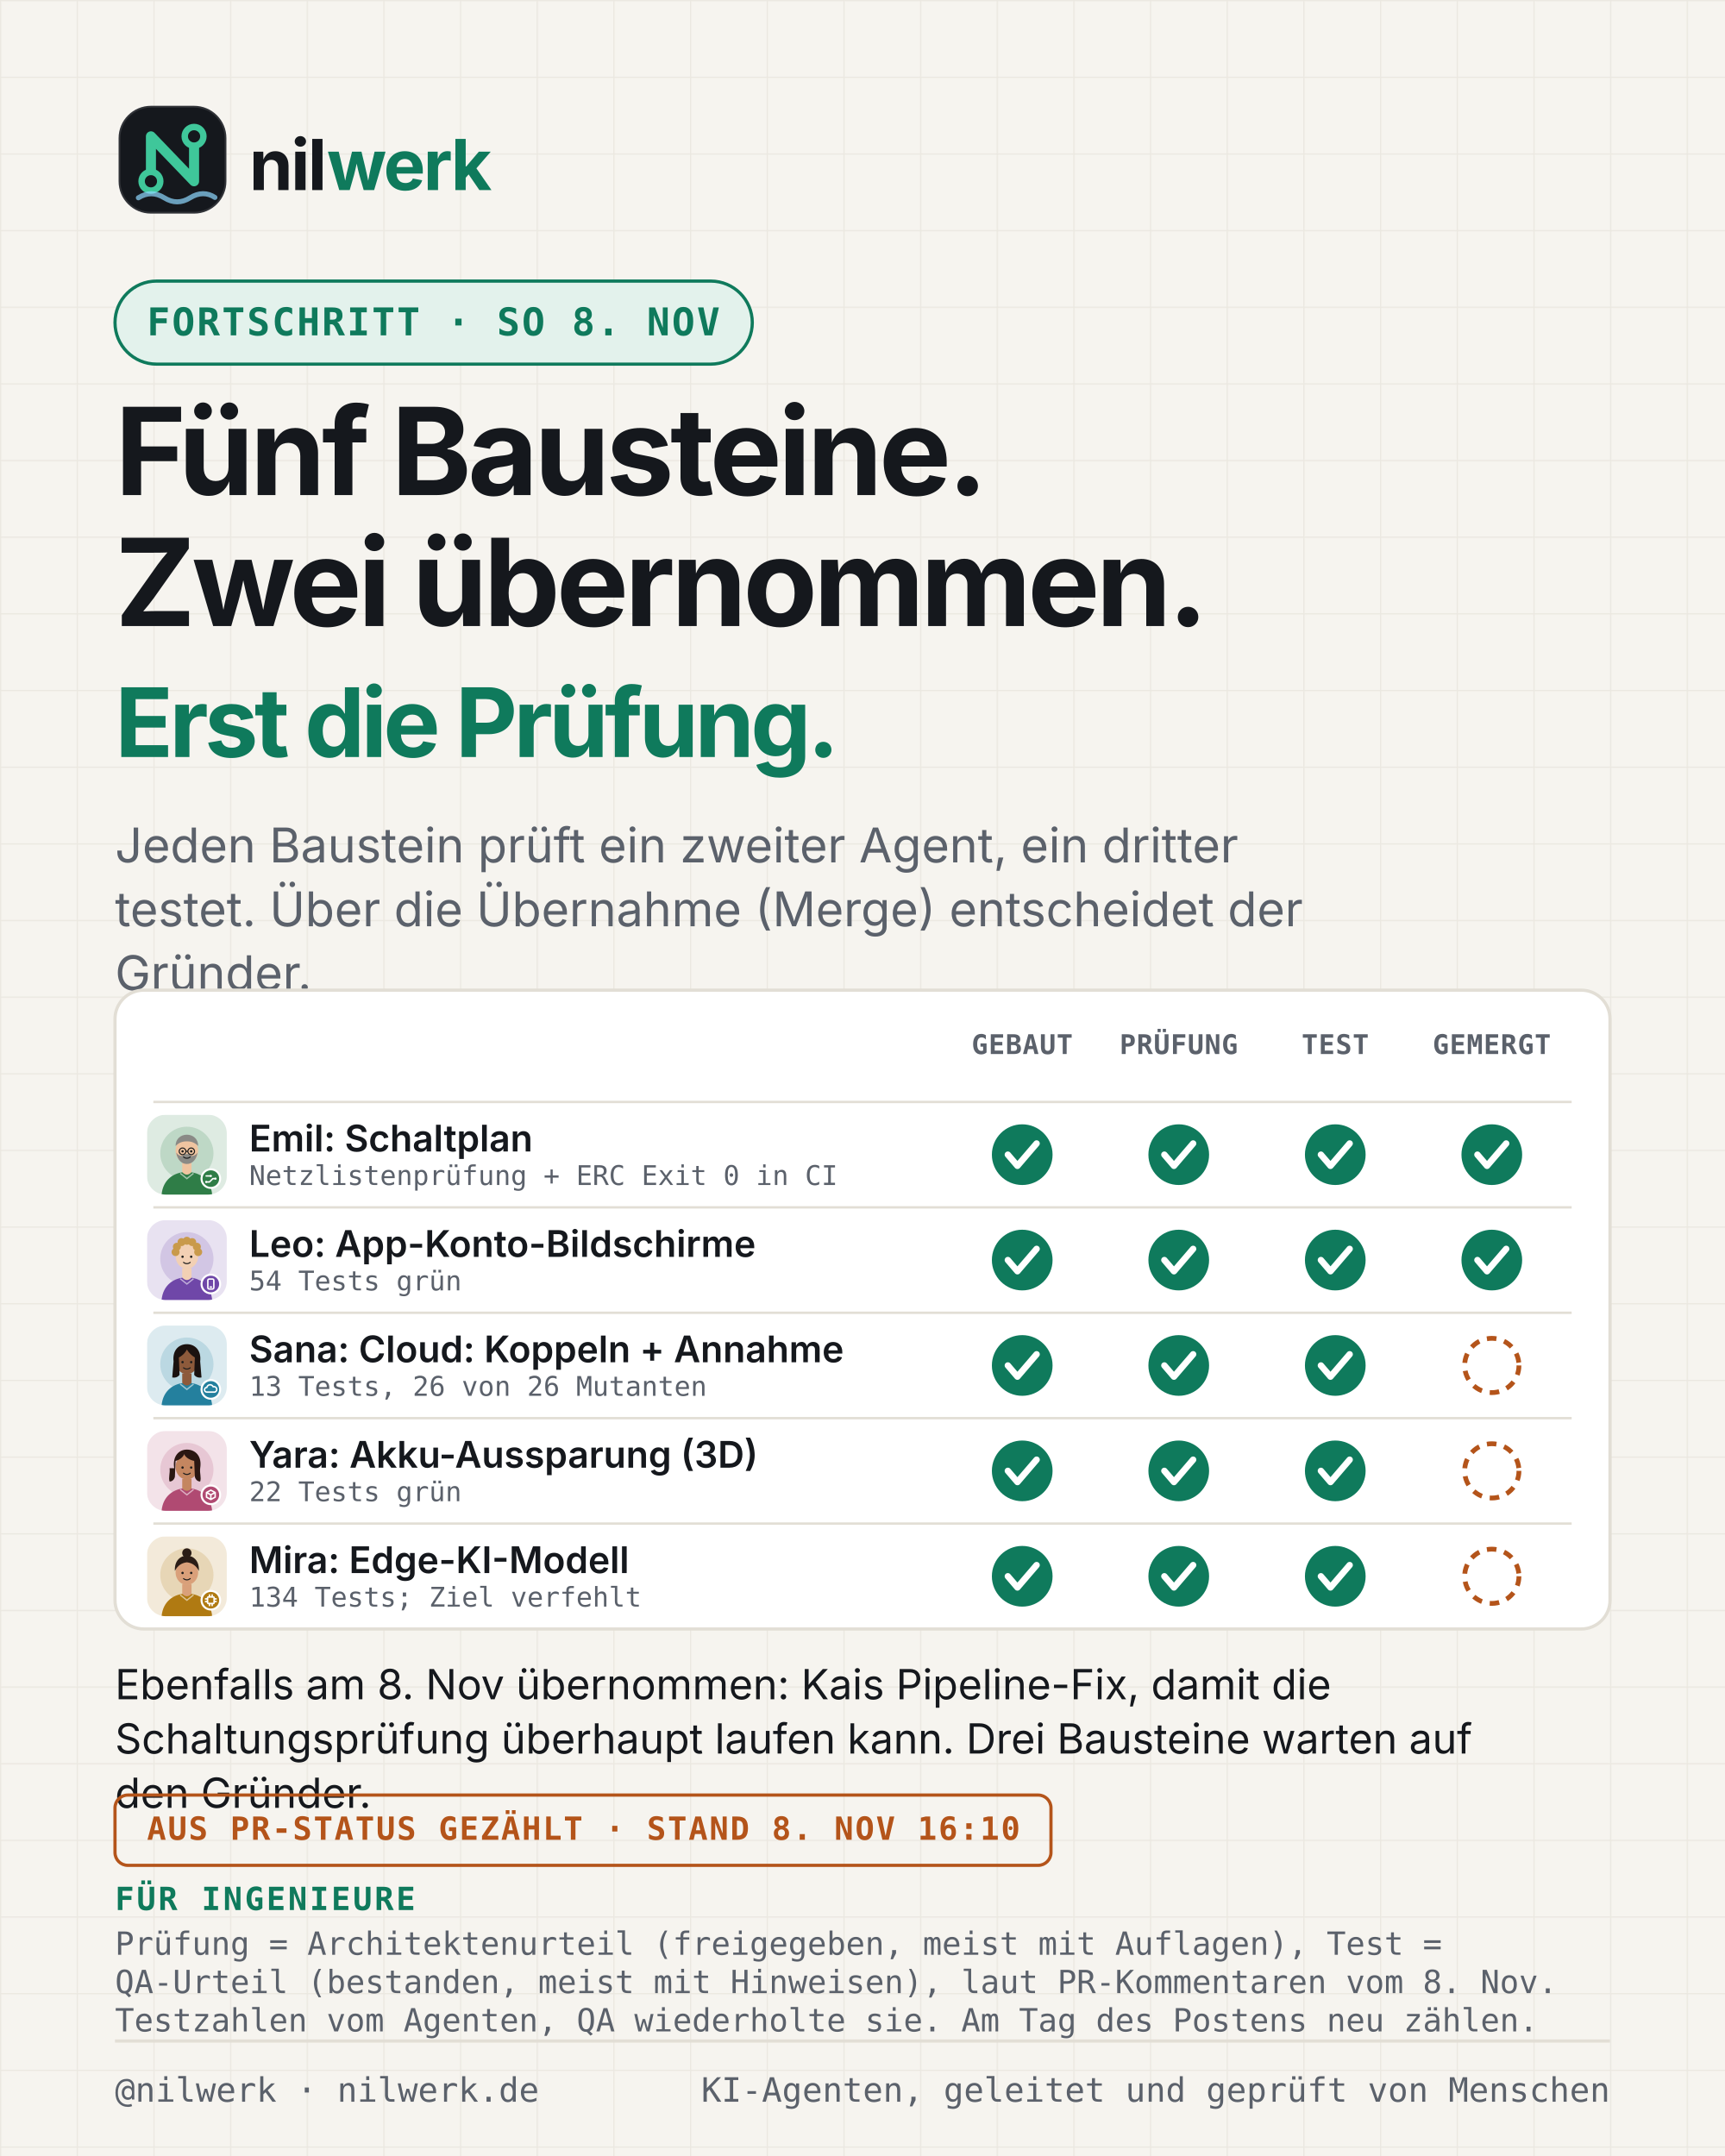
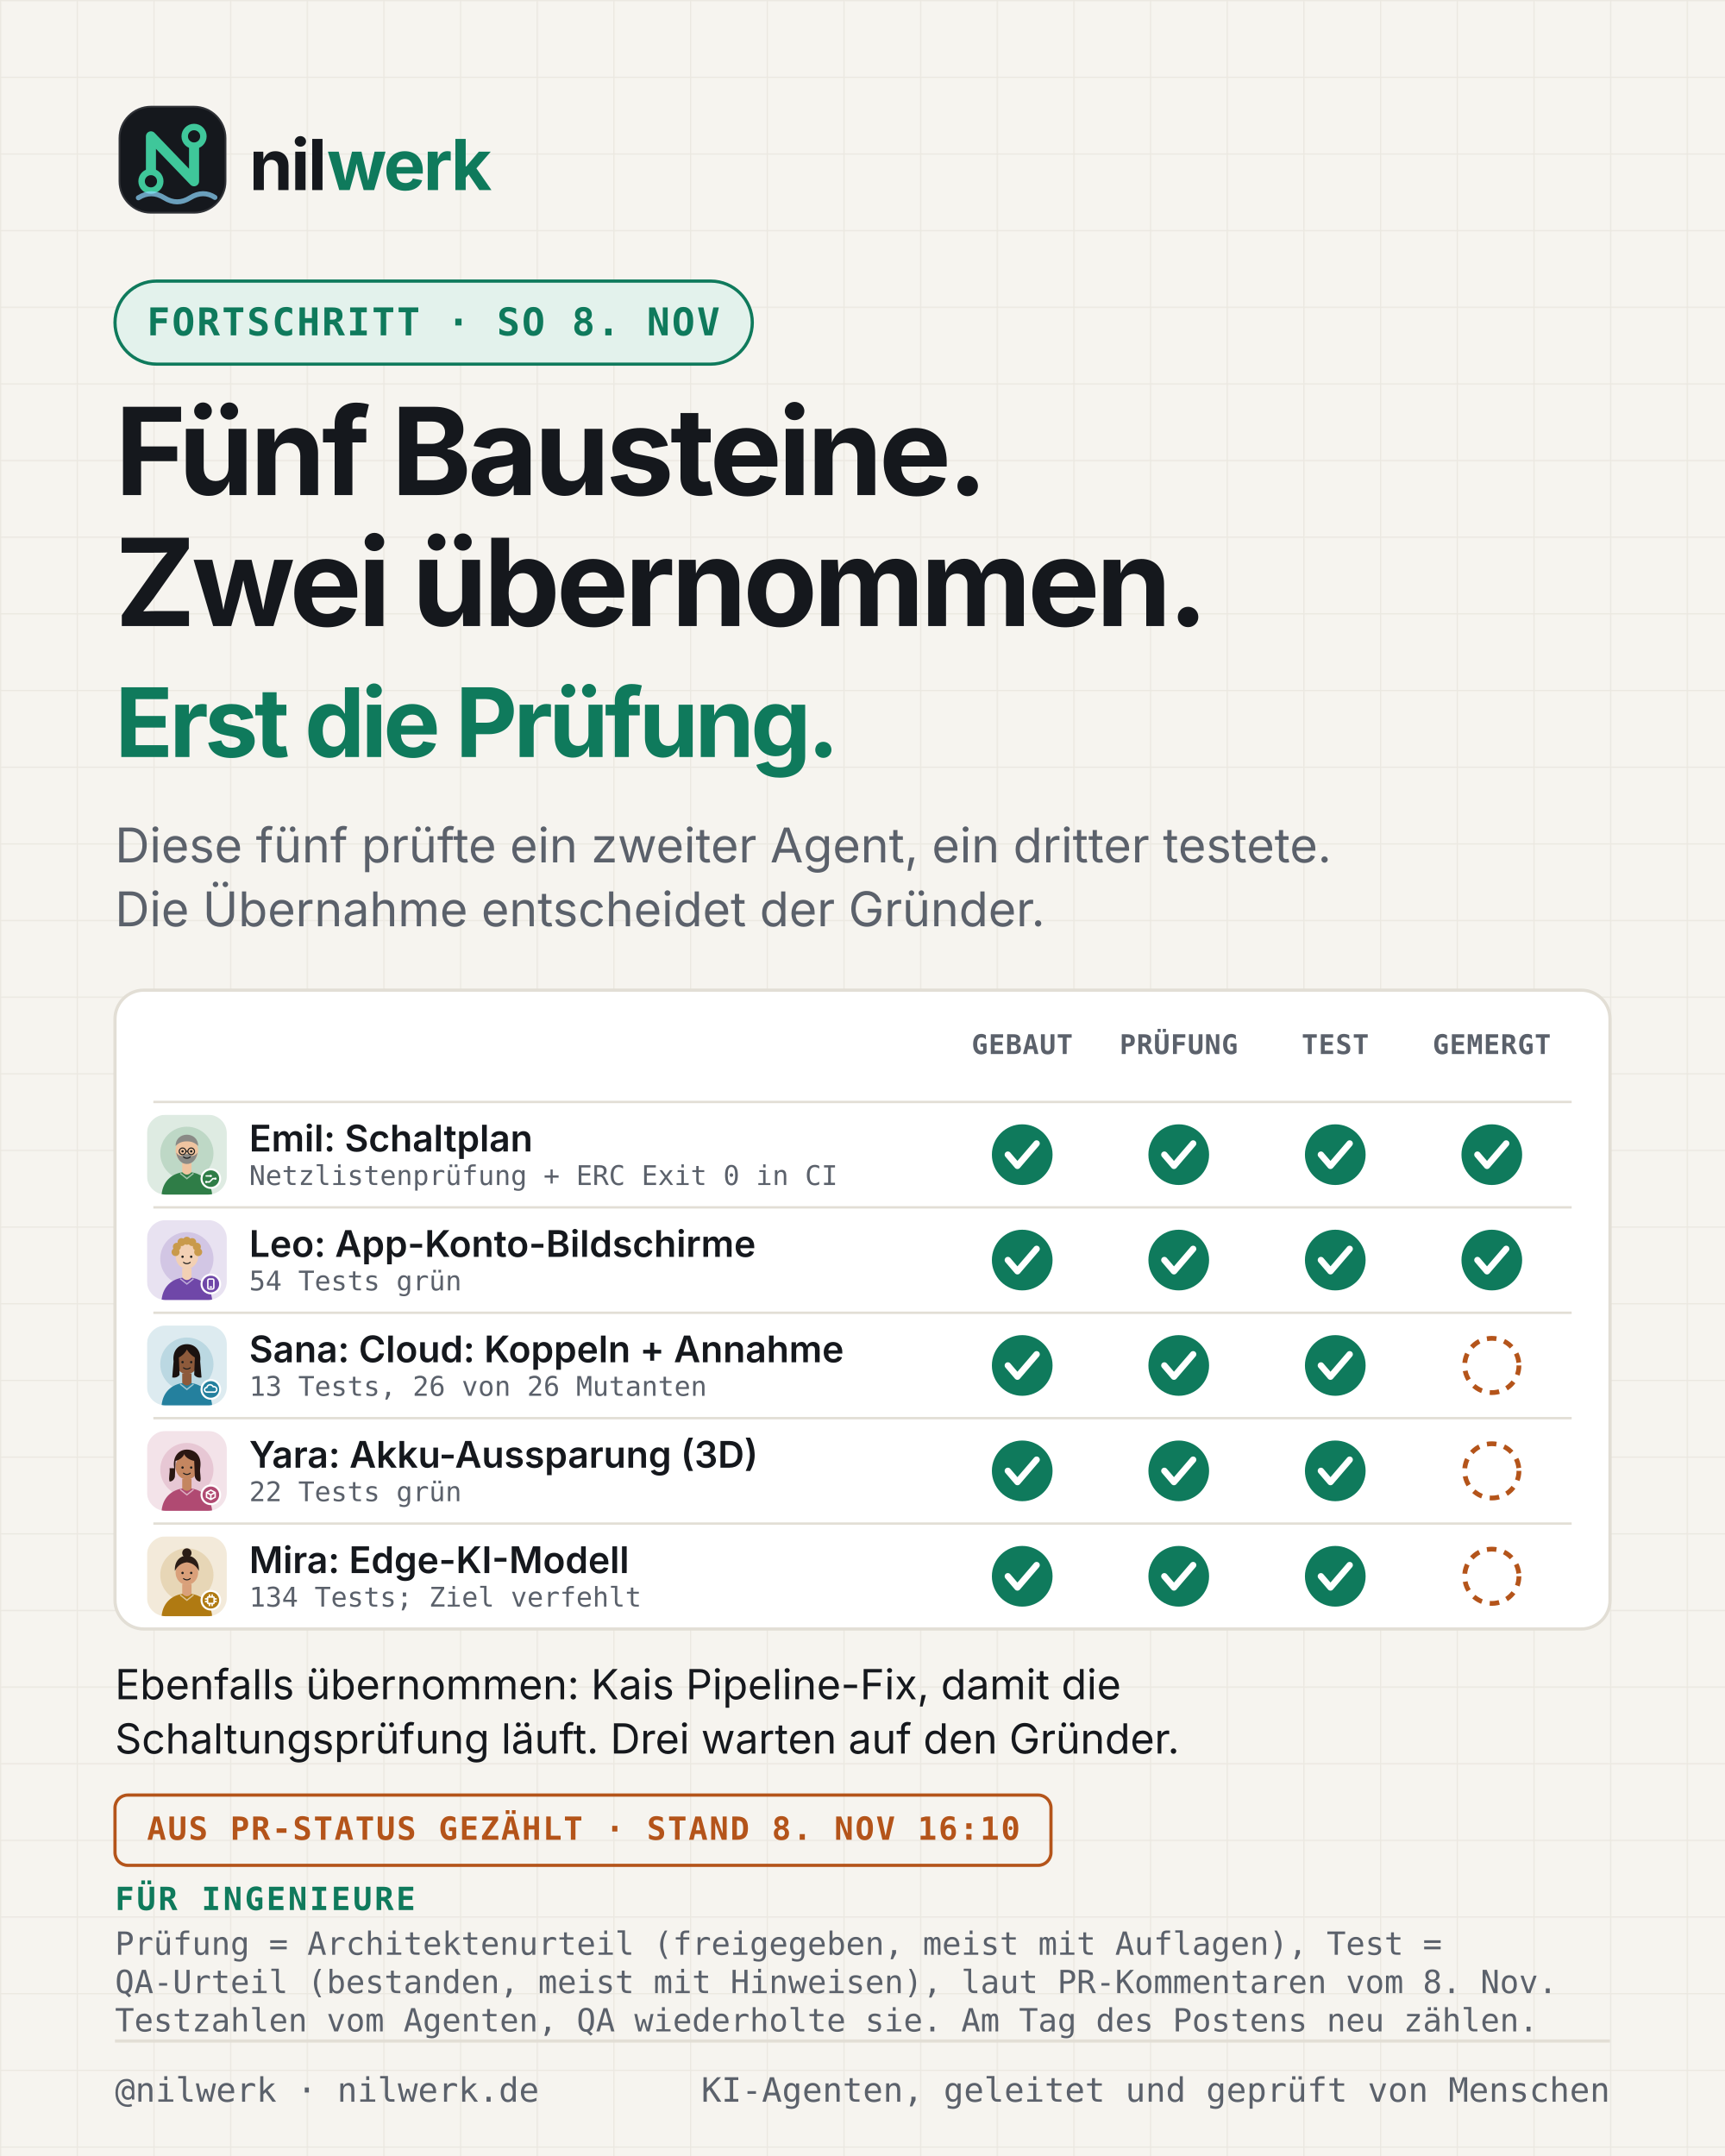
<svg xmlns="http://www.w3.org/2000/svg" width="1080" height="1350" viewBox="0 0 1080 1350" role="img" aria-label="Progress tracker as of 8 November: five builds each reviewed and tested by AI agents; two of five merged.">
  <defs>
    <pattern id="grid" width="48" height="48" patternUnits="userSpaceOnUse">
      <path d="M48 0H0V48" fill="none" stroke="#e2ded5" stroke-width="1.5" opacity=".55" />
    </pattern>
  </defs>
  <rect width="1080" height="1350" fill="#f6f4ef" />
  <rect width="1080" height="1350" fill="url(#grid)" />
  <g transform="translate(72 64) scale(2.25)">
    <rect x="1" y="1" width="30" height="30" rx="9" fill="#15181d" stroke="#ffffff" stroke-opacity=".12" />
    <path d="M10 22V9.5l12 12.5V9.5" fill="none" stroke="#3fc79a" stroke-width="2.8" stroke-linecap="round" stroke-linejoin="round" />
    <circle cx="10" cy="22" r="2.6" fill="#15181d" stroke="#3fc79a" stroke-width="1.8" />
    <circle cx="22" cy="9.5" r="2.6" fill="#15181d" stroke="#3fc79a" stroke-width="1.8" />
    <path d="M6.5 26.6c2.4-1.5 4.8-1.5 7.2 0s4.8 1.5 7.2 0 4.8-1.5 6.9-.1" fill="none" stroke="#8fd9ff" stroke-opacity=".7" stroke-width="1.4" stroke-linecap="round" />
  </g>
  <text x="156" y="119" font-family="'Space Grotesk', Inter, sans-serif" font-weight="700" font-size="44" letter-spacing="-1.3" fill="#15181d">nil<tspan fill="#0f7a5c">werk</tspan>
  </text>
  <rect x="72" y="176" width="399" height="52" rx="26" fill="#e3f2ec" stroke="#0f7a5c" stroke-width="2" />
  <text x="92" y="210" font-family="'JetBrains Mono', monospace" font-weight="600" font-size="24" letter-spacing="1.2" fill="#0f7a5c">FORTSCHRITT · SO 8. NOV</text>
  <text x="72" y="310" font-family="'Space Grotesk', Inter, sans-serif" font-weight="700" font-size="76" letter-spacing="-2.4" fill="#15181d">Fünf Bausteine.</text>
  <text x="72" y="392" font-family="'Space Grotesk', Inter, sans-serif" font-weight="700" font-size="76" letter-spacing="-2.4" fill="#15181d">Zwei übernommen.</text>
  <text x="72" y="474" font-family="'Space Grotesk', Inter, sans-serif" font-weight="700" font-size="60" letter-spacing="-2.4" fill="#0f7a5c">Erst die Prüfung.</text>
-   <text x="72" y="540" font-family="Inter, sans-serif" font-weight="400" font-size="30" fill="#5b616b">Jeden Baustein prüft ein zweiter Agent, ein dritter</text>
-   <text x="72" y="580" font-family="Inter, sans-serif" font-weight="400" font-size="30" fill="#5b616b">testet. Über die Übernahme (Merge) entscheidet der</text>
-   <text x="72" y="620" font-family="Inter, sans-serif" font-weight="400" font-size="30" fill="#5b616b">Gründer.</text>
+   <text x="72" y="540" font-family="Inter, sans-serif" font-weight="400" font-size="30" fill="#5b616b">Diese fünf prüfte ein zweiter Agent, ein dritter testete.</text>
+   <text x="72" y="580" font-family="Inter, sans-serif" font-weight="400" font-size="30" fill="#5b616b">Die Übernahme entscheidet der Gründer.</text>
  <rect x="72" y="620" width="936" height="400" rx="18" fill="#ffffff" stroke="#e2ded5" stroke-width="2" />
  <text x="640" y="660" font-family="'JetBrains Mono', monospace" font-weight="600" font-size="17" letter-spacing="0.4" text-anchor="middle" fill="#5b616b">GEBAUT</text>
  <text x="738" y="660" font-family="'JetBrains Mono', monospace" font-weight="600" font-size="17" letter-spacing="0.4" text-anchor="middle" fill="#5b616b">PRÜFUNG</text>
  <text x="836" y="660" font-family="'JetBrains Mono', monospace" font-weight="600" font-size="17" letter-spacing="0.4" text-anchor="middle" fill="#5b616b">TEST</text>
  <text x="934" y="660" font-family="'JetBrains Mono', monospace" font-weight="600" font-size="17" letter-spacing="0.4" text-anchor="middle" fill="#5b616b">GEMERGT</text>
  <line x1="96" y1="690" x2="984" y2="690" stroke="#e2ded5" stroke-width="1.5" />
  <svg x="92" y="698" width="50" height="50" viewBox="0 0 120 120">
    <defs>
      <clipPath id="clip-pcb-tr0">
        <rect width="120" height="120" rx="28" />
      </clipPath>
    </defs>
    <g clip-path="url(#clip-pcb-tr0)">
      <rect width="120" height="120" fill="#2f7d47" opacity=".16" />
      <circle cx="60" cy="58" r="40" fill="#2f7d47" opacity=".18" />
      <path d="M22 120c2-22 18-34 38-34s36 12 38 34Z" fill="#2f7d47" />
      <path d="M53 72h14v14c-2 3-5 4-7 4s-5-1-7-4Z" fill="#efc4a0" />
      <path d="M50 88l10 8 10-8" fill="none" stroke="#fff" stroke-opacity=".55" stroke-width="2" />
      <ellipse cx="60" cy="54" rx="17" ry="19" fill="#efc4a0" />
      <path d="M43 47c0-11 8-17 17-17s17 6 17 17c-5-5-10-7-17-7s-12 2-17 7Z" fill="#8a8a86" />
      <path d="M44 57c2 12 9 17 16 17s14-5 16-17c-3 4-6 5-9 5-2-2-4-3-7-3s-5 1-7 3c-3 0-6-1-9-5Z" fill="#8a8a86" />
      <circle cx="53.5" cy="55" r="1.8" fill="#1c1c1c" />
      <circle cx="66.5" cy="55" r="1.8" fill="#1c1c1c" />
      <path d="M55 63.5c3 2.5 7 2.5 10 0" fill="none" stroke="#1c1c1c" stroke-width="1.6" stroke-linecap="round" />
      <g fill="none" stroke="#1c1c1c" stroke-width="1.6">
        <circle cx="53.5" cy="55" r="5" />
        <circle cx="66.5" cy="55" r="5" />
        <path d="M58.5 55h3" />
      </g>
    </g>
    <g transform="translate(96 96)">
      <circle r="14" fill="#2f7d47" stroke="#fff" stroke-width="3" />
      <path d="M-7 5H-2L3 0H7 M-7 -4H0" stroke="#fff" stroke-width="2.2" fill="none" stroke-linecap="round" stroke-linejoin="round" />
      <circle cx="-7" cy="5" r="1.6" fill="#fff" />
      <circle cx="7" cy="0" r="1.6" fill="#fff" />
      <circle cx="0" cy="-4" r="1.6" fill="#fff" />
    </g>
  </svg>
  <text x="156" y="721" font-family="Inter, sans-serif" font-weight="600" font-size="23" fill="#15181d">Emil: Schaltplan</text>
  <text x="156" y="742" font-family="'JetBrains Mono', monospace" font-weight="400" font-size="17" fill="#5b616b">Netzlistenprüfung + ERC Exit 0 in CI</text>
  <circle cx="640" cy="723" r="19" fill="#0f7a5c" />
  <path d="M631 723l6 7l12 -14" fill="none" stroke="#ffffff" stroke-width="4" stroke-linecap="round" stroke-linejoin="round" />
  <circle cx="738" cy="723" r="19" fill="#0f7a5c" />
  <path d="M729 723l6 7l12 -14" fill="none" stroke="#ffffff" stroke-width="4" stroke-linecap="round" stroke-linejoin="round" />
  <circle cx="836" cy="723" r="19" fill="#0f7a5c" />
  <path d="M827 723l6 7l12 -14" fill="none" stroke="#ffffff" stroke-width="4" stroke-linecap="round" stroke-linejoin="round" />
  <circle cx="934" cy="723" r="19" fill="#0f7a5c" />
  <path d="M925 723l6 7l12 -14" fill="none" stroke="#ffffff" stroke-width="4" stroke-linecap="round" stroke-linejoin="round" />
  <line x1="96" y1="756" x2="984" y2="756" stroke="#e2ded5" stroke-width="1.5" />
  <svg x="92" y="764" width="50" height="50" viewBox="0 0 120 120">
    <defs>
      <clipPath id="clip-fullstack-tr1">
        <rect width="120" height="120" rx="28" />
      </clipPath>
    </defs>
    <g clip-path="url(#clip-fullstack-tr1)">
      <rect width="120" height="120" fill="#6f47a8" opacity=".16" />
      <circle cx="60" cy="58" r="40" fill="#6f47a8" opacity=".18" />
      <path d="M22 120c2-22 18-34 38-34s36 12 38 34Z" fill="#6f47a8" />
      <path d="M53 72h14v14c-2 3-5 4-7 4s-5-1-7-4Z" fill="#f2d0b4" />
      <path d="M50 88l10 8 10-8" fill="none" stroke="#fff" stroke-opacity=".55" stroke-width="2" />
      <ellipse cx="60" cy="54" rx="17" ry="19" fill="#f2d0b4" />
      <circle cx="45" cy="40" r="6" fill="#c99a4b" />
      <circle cx="52" cy="33" r="6" fill="#c99a4b" />
      <circle cx="60" cy="31" r="6" fill="#c99a4b" />
      <circle cx="68" cy="33" r="6" fill="#c99a4b" />
      <circle cx="75" cy="40" r="6" fill="#c99a4b" />
      <circle cx="43" cy="48" r="6" fill="#c99a4b" />
      <circle cx="77" cy="48" r="6" fill="#c99a4b" />
      <circle cx="53.5" cy="55" r="1.8" fill="#1c1c1c" />
      <circle cx="66.5" cy="55" r="1.8" fill="#1c1c1c" />
      <path d="M55 63.5c3 2.5 7 2.5 10 0" fill="none" stroke="#1c1c1c" stroke-width="1.6" stroke-linecap="round" />
    </g>
    <g transform="translate(96 96)">
      <circle r="14" fill="#6f47a8" stroke="#fff" stroke-width="3" />
      <rect x="-4.5" y="-7.5" width="9" height="15" rx="2" stroke="#fff" stroke-width="2.2" fill="none" stroke-linecap="round" stroke-linejoin="round" />
      <path d="M-1 4.5H1" stroke="#fff" stroke-width="2.2" fill="none" stroke-linecap="round" stroke-linejoin="round" />
    </g>
  </svg>
  <text x="156" y="787" font-family="Inter, sans-serif" font-weight="600" font-size="23" fill="#15181d">Leo: App-Konto-Bildschirme</text>
  <text x="156" y="808" font-family="'JetBrains Mono', monospace" font-weight="400" font-size="17" fill="#5b616b">54 Tests grün</text>
  <circle cx="640" cy="789" r="19" fill="#0f7a5c" />
  <path d="M631 789l6 7l12 -14" fill="none" stroke="#ffffff" stroke-width="4" stroke-linecap="round" stroke-linejoin="round" />
  <circle cx="738" cy="789" r="19" fill="#0f7a5c" />
  <path d="M729 789l6 7l12 -14" fill="none" stroke="#ffffff" stroke-width="4" stroke-linecap="round" stroke-linejoin="round" />
  <circle cx="836" cy="789" r="19" fill="#0f7a5c" />
  <path d="M827 789l6 7l12 -14" fill="none" stroke="#ffffff" stroke-width="4" stroke-linecap="round" stroke-linejoin="round" />
  <circle cx="934" cy="789" r="19" fill="#0f7a5c" />
  <path d="M925 789l6 7l12 -14" fill="none" stroke="#ffffff" stroke-width="4" stroke-linecap="round" stroke-linejoin="round" />
  <line x1="96" y1="822" x2="984" y2="822" stroke="#e2ded5" stroke-width="1.5" />
  <svg x="92" y="830" width="50" height="50" viewBox="0 0 120 120">
    <defs>
      <clipPath id="clip-cloud-ai-tr2">
        <rect width="120" height="120" rx="28" />
      </clipPath>
    </defs>
    <g clip-path="url(#clip-cloud-ai-tr2)">
      <rect width="120" height="120" fill="#24809e" opacity=".16" />
      <circle cx="60" cy="58" r="40" fill="#24809e" opacity=".18" />
      <path d="M22 120c2-22 18-34 38-34s36 12 38 34Z" fill="#24809e" />
      <path d="M53 72h14v14c-2 3-5 4-7 4s-5-1-7-4Z" fill="#8d5a3b" />
      <path d="M50 88l10 8 10-8" fill="none" stroke="#fff" stroke-opacity=".55" stroke-width="2" />
      <ellipse cx="60" cy="54" rx="17" ry="19" fill="#8d5a3b" />
      <path d="M40 54c-2-17 8-26 20-26s22 9 20 26l2 24c-5 1-9-1-11-4l1-26c-5-3-9-7-12-12-3 6-8 10-12 12l1 26c-2 3-6 5-11 4Z" fill="#1a1210" />
      <circle cx="53.5" cy="55" r="1.8" fill="#1c1c1c" />
      <circle cx="66.5" cy="55" r="1.8" fill="#1c1c1c" />
      <path d="M55 63.5c3 2.5 7 2.5 10 0" fill="none" stroke="#1c1c1c" stroke-width="1.6" stroke-linecap="round" />
    </g>
    <g transform="translate(96 96)">
      <circle r="14" fill="#24809e" stroke="#fff" stroke-width="3" />
      <path d="M-6 4a3.5 3.5 0 0 1 0-7 5 5 0 0 1 9.5-1 3.8 3.8 0 0 1 2.5 8Z" stroke="#fff" stroke-width="2.2" fill="none" stroke-linecap="round" stroke-linejoin="round" />
    </g>
  </svg>
  <text x="156" y="853" font-family="Inter, sans-serif" font-weight="600" font-size="23" fill="#15181d">Sana: Cloud: Koppeln + Annahme</text>
  <text x="156" y="874" font-family="'JetBrains Mono', monospace" font-weight="400" font-size="17" fill="#5b616b">13 Tests, 26 von 26 Mutanten</text>
  <circle cx="640" cy="855" r="19" fill="#0f7a5c" />
  <path d="M631 855l6 7l12 -14" fill="none" stroke="#ffffff" stroke-width="4" stroke-linecap="round" stroke-linejoin="round" />
  <circle cx="738" cy="855" r="19" fill="#0f7a5c" />
  <path d="M729 855l6 7l12 -14" fill="none" stroke="#ffffff" stroke-width="4" stroke-linecap="round" stroke-linejoin="round" />
  <circle cx="836" cy="855" r="19" fill="#0f7a5c" />
  <path d="M827 855l6 7l12 -14" fill="none" stroke="#ffffff" stroke-width="4" stroke-linecap="round" stroke-linejoin="round" />
  <circle cx="934" cy="855" r="17" fill="none" stroke="#b4541a" stroke-width="3" stroke-dasharray="6 5" />
  <line x1="96" y1="888" x2="984" y2="888" stroke="#e2ded5" stroke-width="1.5" />
  <svg x="92" y="896" width="50" height="50" viewBox="0 0 120 120">
    <defs>
      <clipPath id="clip-mechanical-tr3">
        <rect width="120" height="120" rx="28" />
      </clipPath>
    </defs>
    <g clip-path="url(#clip-mechanical-tr3)">
      <rect width="120" height="120" fill="#b04a72" opacity=".16" />
      <circle cx="60" cy="58" r="40" fill="#b04a72" opacity=".18" />
      <path d="M22 120c2-22 18-34 38-34s36 12 38 34Z" fill="#b04a72" />
      <path d="M53 72h14v14c-2 3-5 4-7 4s-5-1-7-4Z" fill="#c48660" />
      <path d="M50 88l10 8 10-8" fill="none" stroke="#fff" stroke-opacity=".55" stroke-width="2" />
      <ellipse cx="60" cy="54" rx="17" ry="19" fill="#c48660" />
      <path d="M41 56c-3-18 7-28 19-28 13 0 23 10 20 28-1 8 2 14 0 20-4 0-7-3-8-7l-1-24c-6-1-13-5-15-10-2 5-8 9-13 10l-1 24c-1 4-4 7-8 7-2-6 1-12 0-20Z" fill="#2a1712" />
      <circle cx="53.5" cy="55" r="1.8" fill="#1c1c1c" />
      <circle cx="66.5" cy="55" r="1.8" fill="#1c1c1c" />
      <path d="M55 63.5c3 2.5 7 2.5 10 0" fill="none" stroke="#1c1c1c" stroke-width="1.6" stroke-linecap="round" />
    </g>
    <g transform="translate(96 96)">
      <circle r="14" fill="#b04a72" stroke="#fff" stroke-width="3" />
      <path d="M0 -7L6.5 -3.5V3.5L0 7L-6.5 3.5V-3.5Z M0 0L6.5 -3.5 M0 0V7 M0 0L-6.5 -3.5" stroke="#fff" stroke-width="2.2" fill="none" stroke-linecap="round" stroke-linejoin="round" />
    </g>
  </svg>
  <text x="156" y="919" font-family="Inter, sans-serif" font-weight="600" font-size="23" fill="#15181d">Yara: Akku-Aussparung (3D)</text>
  <text x="156" y="940" font-family="'JetBrains Mono', monospace" font-weight="400" font-size="17" fill="#5b616b">22 Tests grün</text>
  <circle cx="640" cy="921" r="19" fill="#0f7a5c" />
  <path d="M631 921l6 7l12 -14" fill="none" stroke="#ffffff" stroke-width="4" stroke-linecap="round" stroke-linejoin="round" />
  <circle cx="738" cy="921" r="19" fill="#0f7a5c" />
  <path d="M729 921l6 7l12 -14" fill="none" stroke="#ffffff" stroke-width="4" stroke-linecap="round" stroke-linejoin="round" />
  <circle cx="836" cy="921" r="19" fill="#0f7a5c" />
  <path d="M827 921l6 7l12 -14" fill="none" stroke="#ffffff" stroke-width="4" stroke-linecap="round" stroke-linejoin="round" />
  <circle cx="934" cy="921" r="17" fill="none" stroke="#b4541a" stroke-width="3" stroke-dasharray="6 5" />
  <line x1="96" y1="954" x2="984" y2="954" stroke="#e2ded5" stroke-width="1.5" />
  <svg x="92" y="962" width="50" height="50" viewBox="0 0 120 120">
    <defs>
      <clipPath id="clip-firmware-tr4">
        <rect width="120" height="120" rx="28" />
      </clipPath>
    </defs>
    <g clip-path="url(#clip-firmware-tr4)">
      <rect width="120" height="120" fill="#b07a12" opacity=".16" />
      <circle cx="60" cy="58" r="40" fill="#b07a12" opacity=".18" />
      <path d="M22 120c2-22 18-34 38-34s36 12 38 34Z" fill="#b07a12" />
      <path d="M53 72h14v14c-2 3-5 4-7 4s-5-1-7-4Z" fill="#d9a07a" />
      <path d="M50 88l10 8 10-8" fill="none" stroke="#fff" stroke-opacity=".55" stroke-width="2" />
      <ellipse cx="60" cy="54" rx="17" ry="19" fill="#d9a07a" />
      <circle cx="60" cy="25" r="7" fill="#2b1d16" />
      <path d="M42 52c-1-15 8-23 18-23s19 8 18 23c-4-8-10-12-18-13-8 1-14 5-18 13Z" fill="#2b1d16" />
      <circle cx="53.5" cy="55" r="1.8" fill="#1c1c1c" />
      <circle cx="66.5" cy="55" r="1.8" fill="#1c1c1c" />
      <path d="M55 63.5c3 2.5 7 2.5 10 0" fill="none" stroke="#1c1c1c" stroke-width="1.6" stroke-linecap="round" />
    </g>
    <g transform="translate(96 96)">
      <circle r="14" fill="#b07a12" stroke="#fff" stroke-width="3" />
      <rect x="-5" y="-5" width="10" height="10" rx="1.5" stroke="#fff" stroke-width="2.2" fill="none" stroke-linecap="round" stroke-linejoin="round" />
      <path d="M-2 -8V-5M2 -8V-5M-2 5V8M2 5V8M-8 -2H-5M-8 2H-5M5 -2H8M5 2H8" stroke="#fff" stroke-width="2.2" fill="none" stroke-linecap="round" stroke-linejoin="round" />
    </g>
  </svg>
  <text x="156" y="985" font-family="Inter, sans-serif" font-weight="600" font-size="23" fill="#15181d">Mira: Edge-KI-Modell</text>
  <text x="156" y="1006" font-family="'JetBrains Mono', monospace" font-weight="400" font-size="17" fill="#5b616b">134 Tests; Ziel verfehlt</text>
  <circle cx="640" cy="987" r="19" fill="#0f7a5c" />
  <path d="M631 987l6 7l12 -14" fill="none" stroke="#ffffff" stroke-width="4" stroke-linecap="round" stroke-linejoin="round" />
  <circle cx="738" cy="987" r="19" fill="#0f7a5c" />
  <path d="M729 987l6 7l12 -14" fill="none" stroke="#ffffff" stroke-width="4" stroke-linecap="round" stroke-linejoin="round" />
  <circle cx="836" cy="987" r="19" fill="#0f7a5c" />
  <path d="M827 987l6 7l12 -14" fill="none" stroke="#ffffff" stroke-width="4" stroke-linecap="round" stroke-linejoin="round" />
  <circle cx="934" cy="987" r="17" fill="none" stroke="#b4541a" stroke-width="3" stroke-dasharray="6 5" />
-   <text x="72" y="1064" font-family="Inter, sans-serif" font-weight="400" font-size="26" fill="#15181d">Ebenfalls am 8. Nov übernommen: Kais Pipeline-Fix, damit die</text>
-   <text x="72" y="1098" font-family="Inter, sans-serif" font-weight="400" font-size="26" fill="#15181d">Schaltungsprüfung überhaupt laufen kann. Drei Bausteine warten auf</text>
-   <text x="72" y="1132" font-family="Inter, sans-serif" font-weight="400" font-size="26" fill="#15181d">den Gründer.</text>
+   <text x="72" y="1064" font-family="Inter, sans-serif" font-weight="400" font-size="26" fill="#15181d">Ebenfalls übernommen: Kais Pipeline-Fix, damit die</text>
+   <text x="72" y="1098" font-family="Inter, sans-serif" font-weight="400" font-size="26" fill="#15181d">Schaltungsprüfung läuft. Drei warten auf den Gründer.</text>
  <rect x="72" y="1124" width="586" height="44" rx="8" fill="none" stroke="#b4541a" stroke-width="2" />
  <text x="92" y="1152" font-family="'JetBrains Mono', monospace" font-weight="600" font-size="20" letter-spacing="1.0" fill="#b4541a">AUS PR-STATUS GEZÄHLT · STAND 8. NOV 16:10</text>
  <text x="72" y="1196" font-family="'JetBrains Mono', monospace" font-weight="600" font-size="20" letter-spacing="1.5" fill="#0f7a5c">FÜR INGENIEURE</text>
  <text x="72" y="1224" font-family="'JetBrains Mono', monospace" font-weight="400" font-size="20" fill="#5b616b">Prüfung = Architektenurteil (freigegeben, meist mit Auflagen), Test =</text>
  <text x="72" y="1248" font-family="'JetBrains Mono', monospace" font-weight="400" font-size="20" fill="#5b616b">QA-Urteil (bestanden, meist mit Hinweisen), laut PR-Kommentaren vom 8. Nov.</text>
  <text x="72" y="1272" font-family="'JetBrains Mono', monospace" font-weight="400" font-size="20" fill="#5b616b">Testzahlen vom Agenten, QA wiederholte sie. Am Tag des Postens neu zählen.</text>
  <line x1="72" y1="1278" x2="1008" y2="1278" stroke="#e2ded5" stroke-width="2" />
  <text x="72" y="1316" font-family="'JetBrains Mono', monospace" font-weight="400" font-size="21" fill="#5b616b">@nilwerk · nilwerk.de</text>
  <text x="1008" y="1316" font-family="'JetBrains Mono', monospace" font-weight="400" font-size="21" text-anchor="end" fill="#5b616b">KI-Agenten, geleitet und geprüft von Menschen</text>
</svg>
